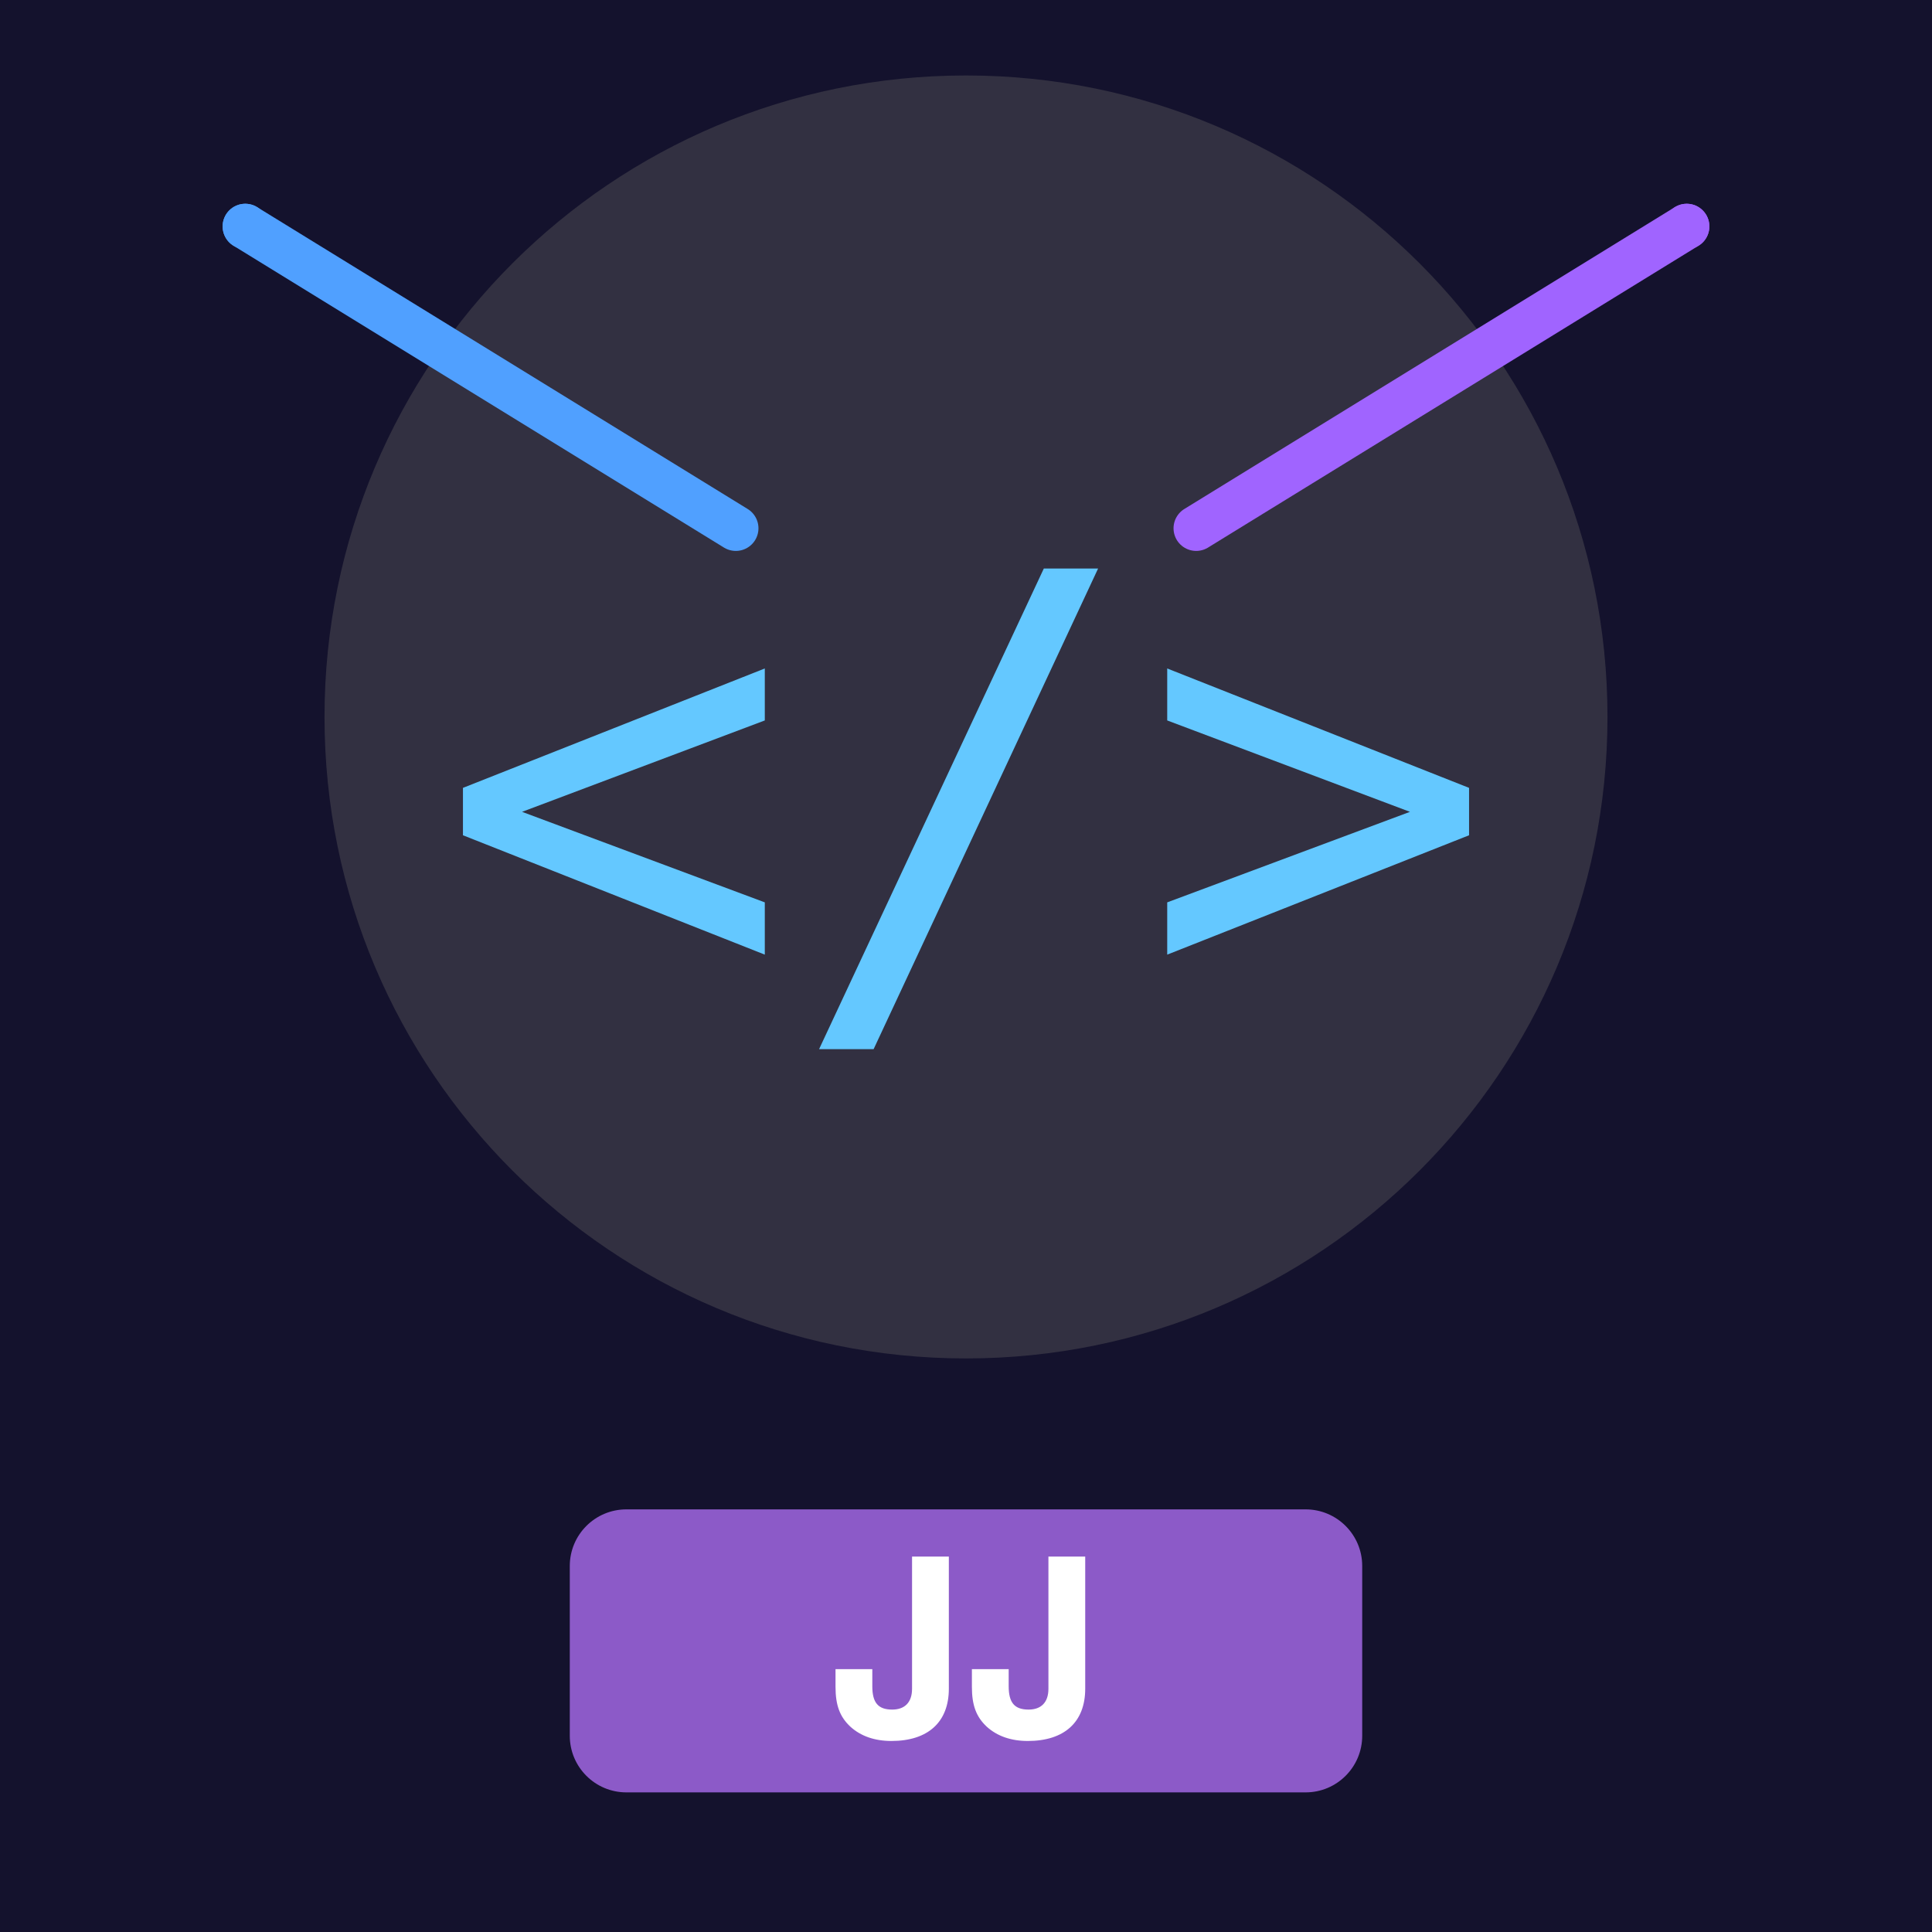
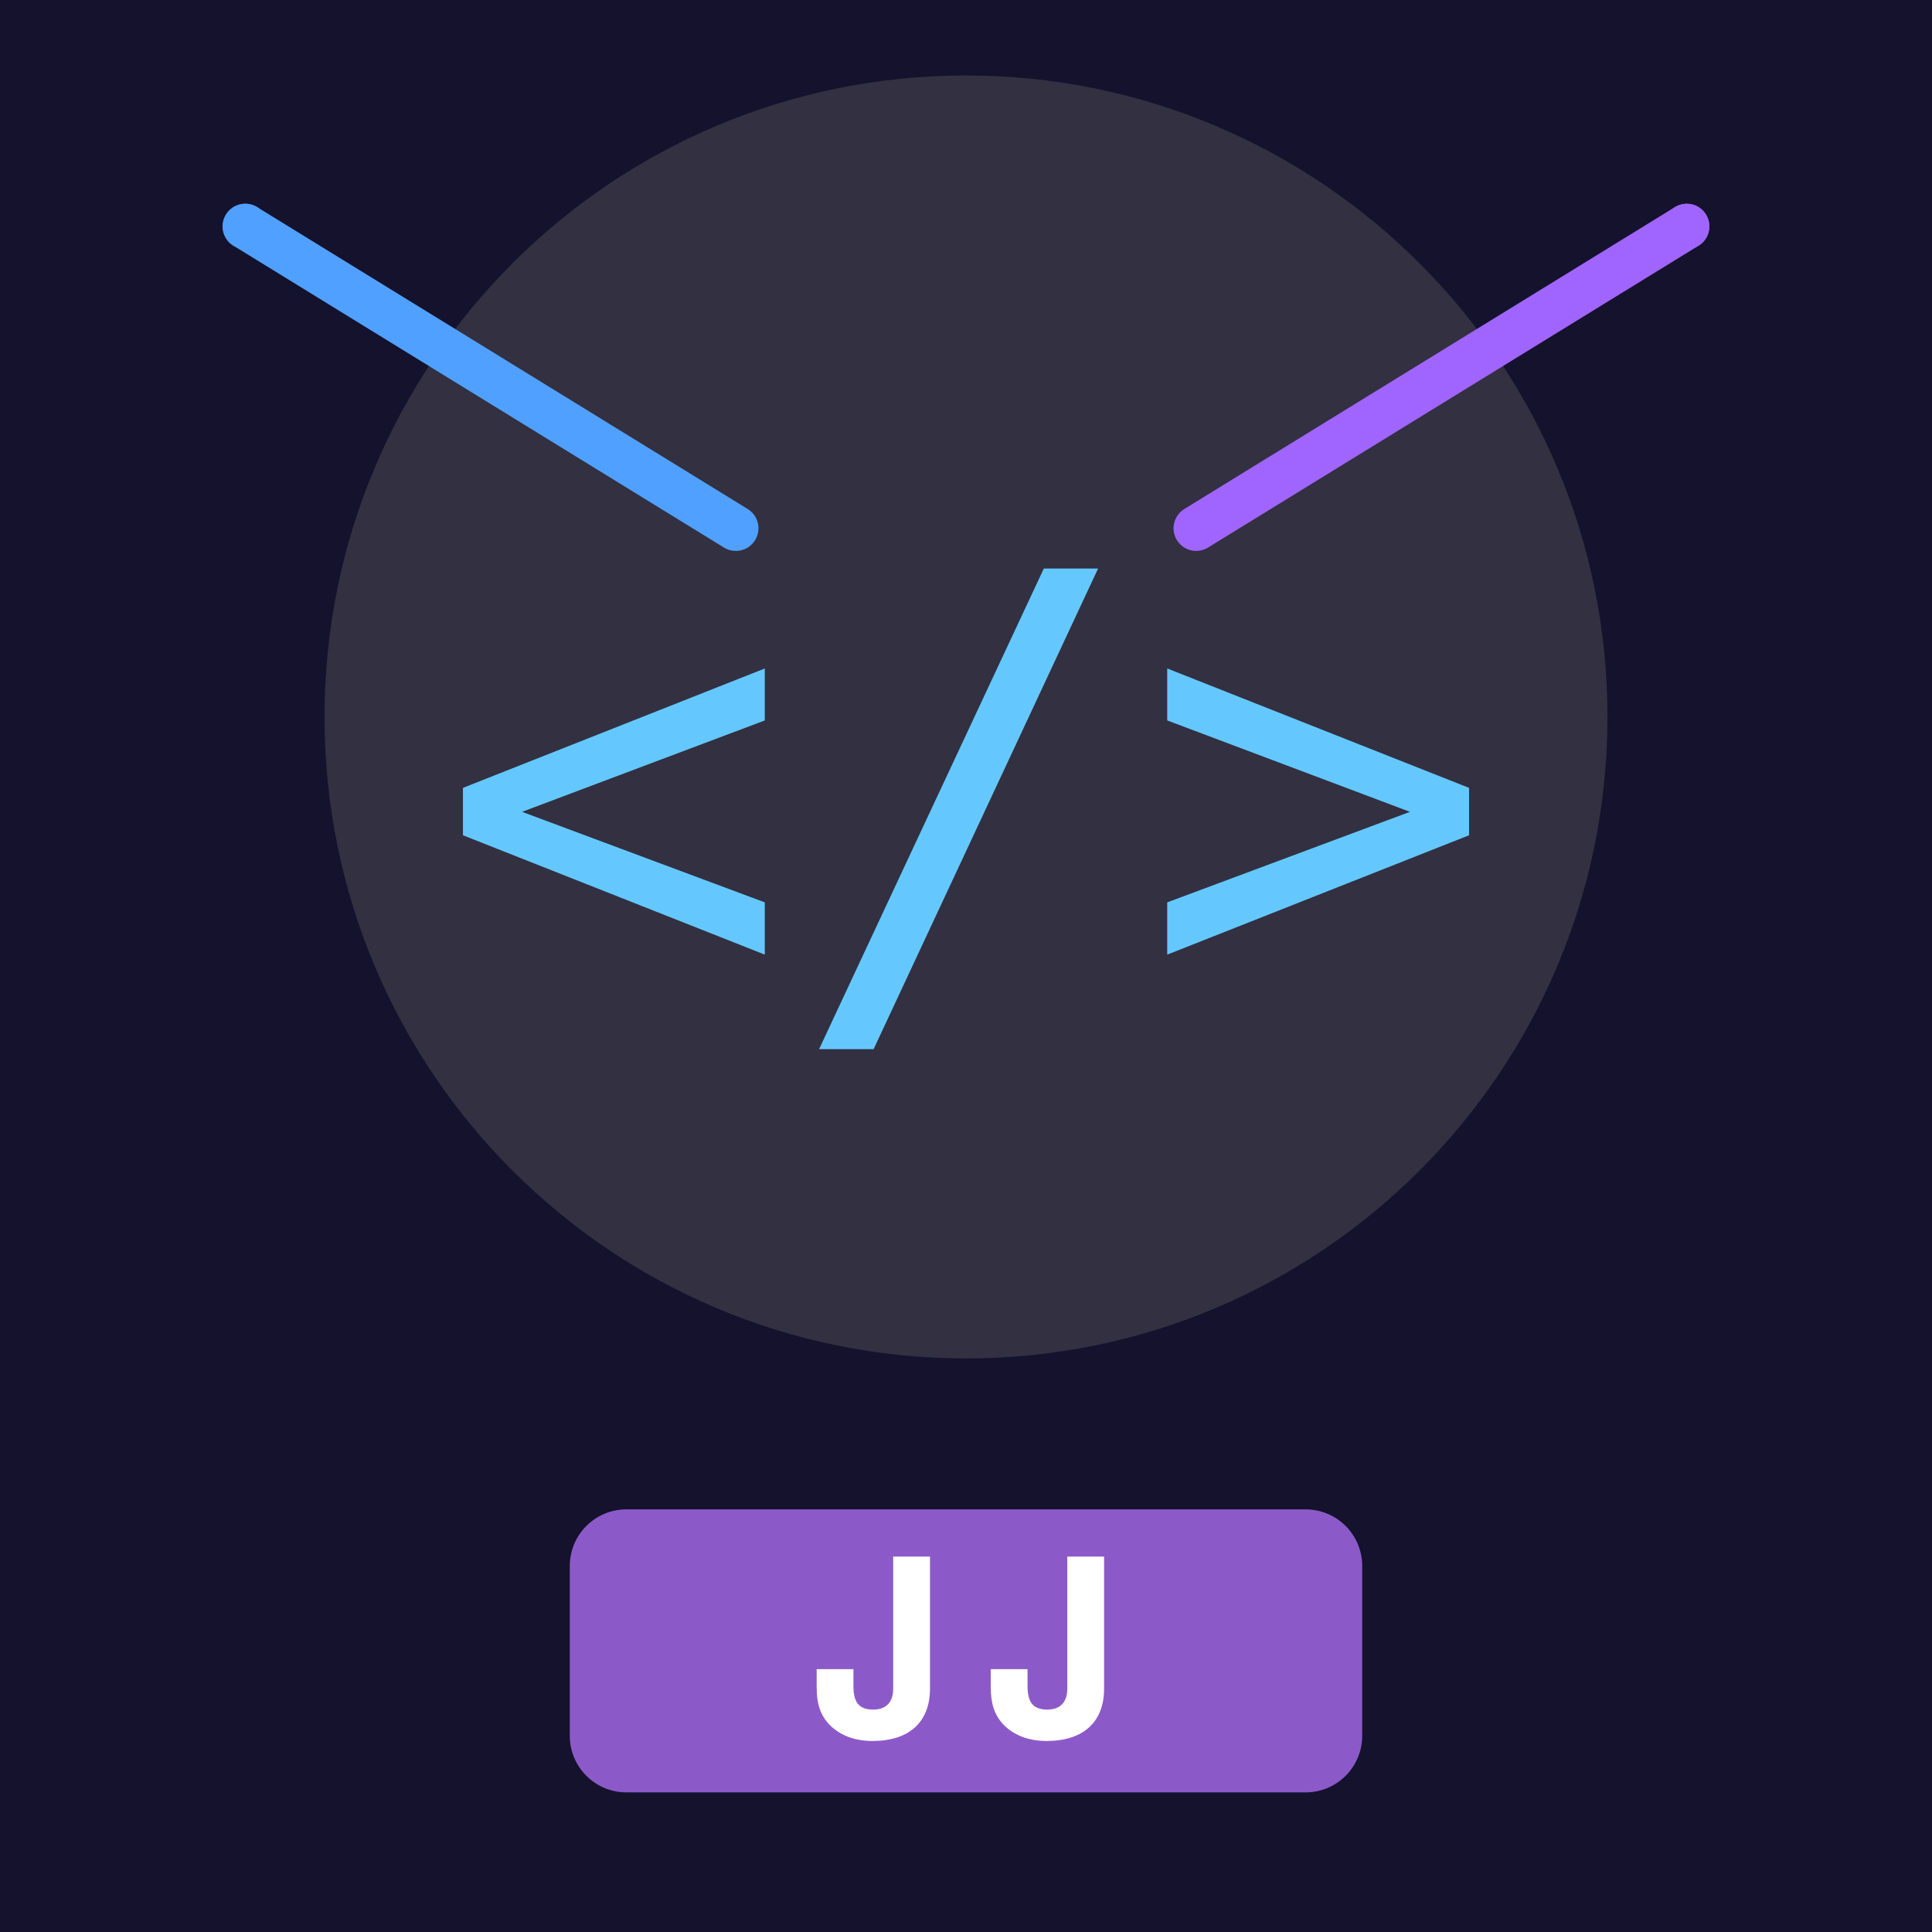
<svg xmlns="http://www.w3.org/2000/svg" viewBox="0 0 1024 1024" width="1024" height="1024">
  <rect width="1024" height="1024" fill="#14122D" />
  <circle cx="512" cy="380" r="340" fill="#323041" />
  <line x1="130" y1="120" x2="390" y2="280" stroke="#50A0FF" stroke-width="24" stroke-linecap="round" />
  <circle cx="130" cy="120" r="12" fill="#50A0FF" />
  <line x1="894" y1="120" x2="634" y2="280" stroke="#A064FF" stroke-width="24" stroke-linecap="round" />
  <circle cx="894" cy="120" r="12" fill="#A064FF" />
  <text x="512" y="420" font-family="Menlo, monospace" font-size="310" fill="#64C8FF" text-anchor="middle" dominant-baseline="central">&lt;/&gt;</text>
  <rect x="302" y="800" width="420" height="150" rx="30" ry="30" fill="#8C5AC8" />
-   <text x="512" y="890" font-family="Helvetica, Arial, sans-serif" font-size="130" fill="white" text-anchor="middle" dominant-baseline="central" font-weight="bold">JJ</text>
+   <text x="512" y="890" font-family="Helvetica, Arial, sans-serif" font-size="130" fill="white" text-anchor="middle" dominant-baseline="central" font-weight="bold" letter-spacing="20">JJ</text>
</svg>
